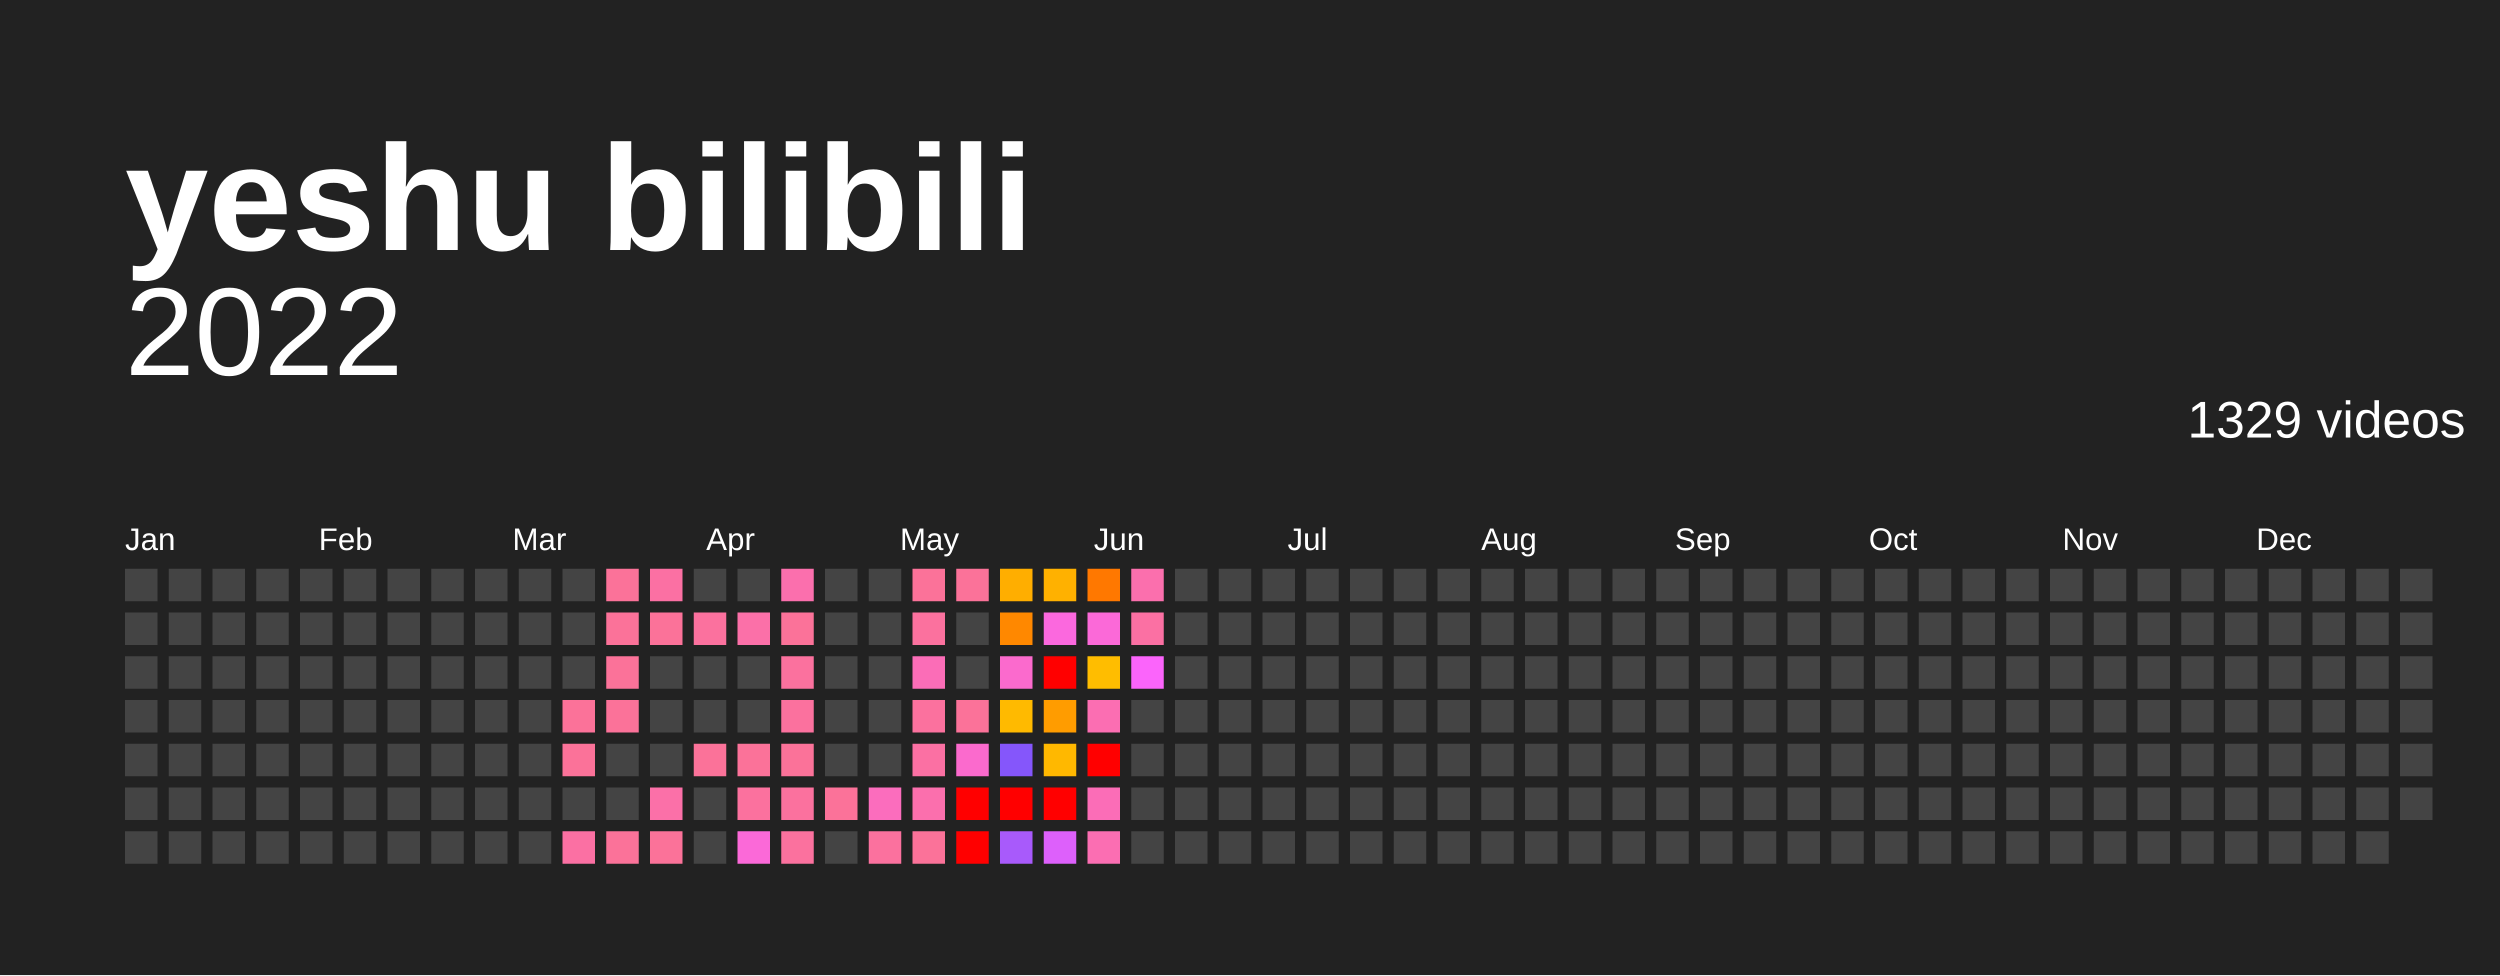
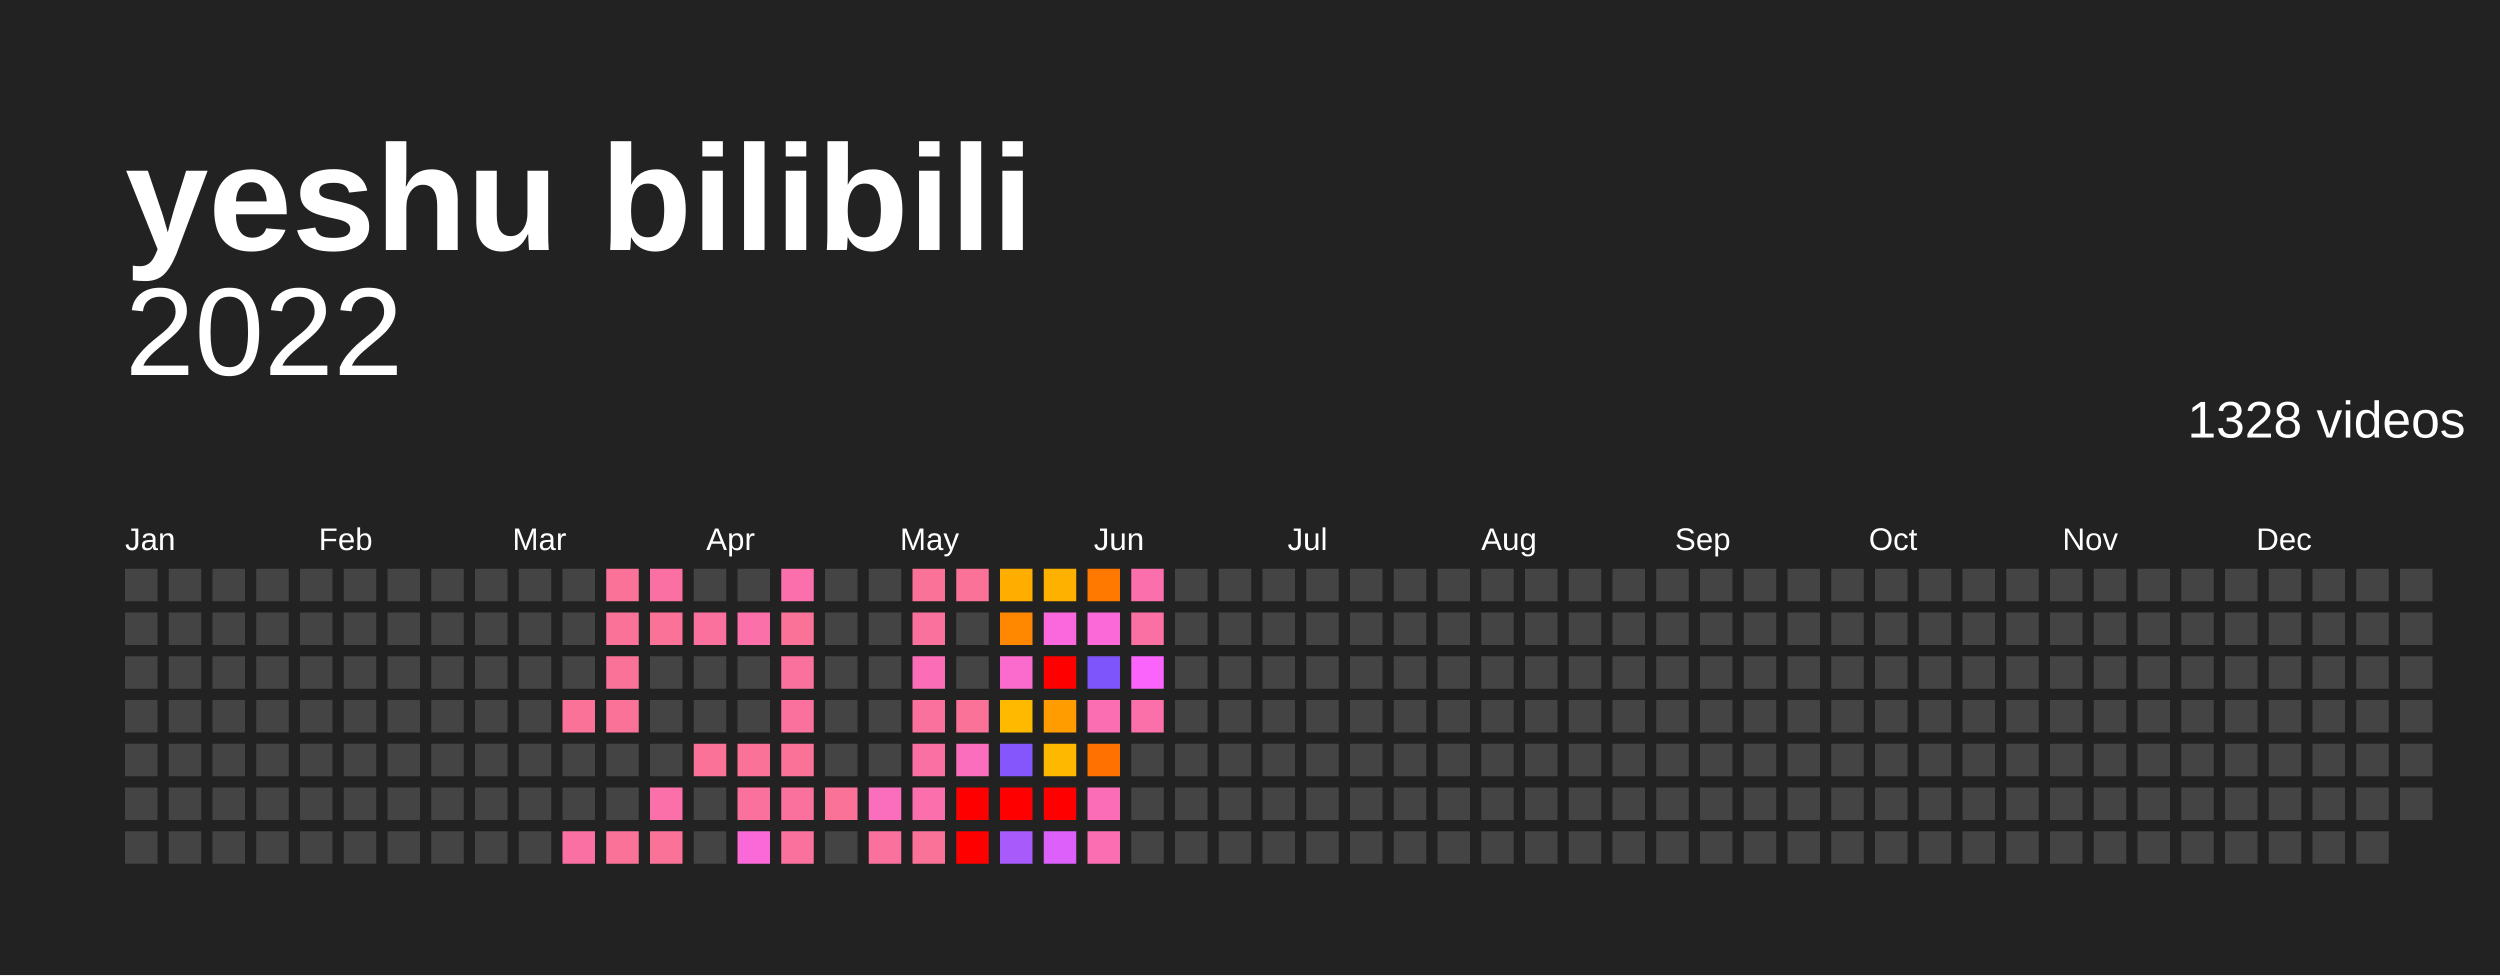
<svg xmlns="http://www.w3.org/2000/svg" baseProfile="full" height="78mm" version="1.1" viewBox="0,0,200,78" width="200mm">
  <defs />
  <rect fill="#222222" height="78" width="200" x="0" y="0" />
  <text fill="#FFFFFF" style="font-size:12px; font-family:Arial; font-weight:bold;" x="10" y="20">yeshu bilibili</text>
  <text alignment-baseline="hanging" fill="#FFFFFF" style="font-size:10.0px; font-family:Arial;" x="10" y="30">2022</text>
-   <text alignment-baseline="hanging" fill="#FFFFFF" style="font-size:4.125px; font-family:Arial;" x="175" y="35">1329 videos</text>
+   <text alignment-baseline="hanging" fill="#FFFFFF" style="font-size:4.125px; font-family:Arial;" x="175" y="35">1328 videos</text>
  <text fill="#FFFFFF" style="font-size:2.5px; font-family:Arial" x="10.0" y="44">Jan</text>
  <text fill="#FFFFFF" style="font-size:2.5px; font-family:Arial" x="25.5" y="44">Feb</text>
  <text fill="#FFFFFF" style="font-size:2.5px; font-family:Arial" x="41.0" y="44">Mar</text>
  <text fill="#FFFFFF" style="font-size:2.5px; font-family:Arial" x="56.5" y="44">Apr</text>
  <text fill="#FFFFFF" style="font-size:2.5px; font-family:Arial" x="72.0" y="44">May</text>
  <text fill="#FFFFFF" style="font-size:2.5px; font-family:Arial" x="87.5" y="44">Jun</text>
  <text fill="#FFFFFF" style="font-size:2.5px; font-family:Arial" x="103.0" y="44">Jul</text>
  <text fill="#FFFFFF" style="font-size:2.5px; font-family:Arial" x="118.5" y="44">Aug</text>
  <text fill="#FFFFFF" style="font-size:2.5px; font-family:Arial" x="134.0" y="44">Sep</text>
  <text fill="#FFFFFF" style="font-size:2.5px; font-family:Arial" x="149.5" y="44">Oct</text>
  <text fill="#FFFFFF" style="font-size:2.5px; font-family:Arial" x="165.0" y="44">Nov</text>
  <text fill="#FFFFFF" style="font-size:2.5px; font-family:Arial" x="180.5" y="44">Dec</text>
  <rect fill="#444444" height="2.6" width="2.6" x="10.0" y="45.5" />
  <rect fill="#444444" height="2.6" width="2.6" x="10.0" y="49.0" />
  <rect fill="#444444" height="2.6" width="2.6" x="10.0" y="52.5" />
  <rect fill="#444444" height="2.6" width="2.6" x="10.0" y="56.0" />
  <rect fill="#444444" height="2.6" width="2.6" x="10.0" y="59.5" />
  <rect fill="#444444" height="2.6" width="2.6" x="10.0" y="63.0" />
  <rect fill="#444444" height="2.6" width="2.6" x="10.0" y="66.5" />
  <rect fill="#444444" height="2.6" width="2.6" x="13.5" y="45.5" />
  <rect fill="#444444" height="2.6" width="2.6" x="13.5" y="49.0" />
  <rect fill="#444444" height="2.6" width="2.6" x="13.5" y="52.5" />
  <rect fill="#444444" height="2.6" width="2.6" x="13.5" y="56.0" />
  <rect fill="#444444" height="2.6" width="2.6" x="13.5" y="59.5" />
  <rect fill="#444444" height="2.6" width="2.6" x="13.5" y="63.0" />
  <rect fill="#444444" height="2.6" width="2.6" x="13.5" y="66.5" />
  <rect fill="#444444" height="2.6" width="2.6" x="17.0" y="45.5" />
  <rect fill="#444444" height="2.6" width="2.6" x="17.0" y="49.0" />
  <rect fill="#444444" height="2.6" width="2.6" x="17.0" y="52.5" />
  <rect fill="#444444" height="2.6" width="2.6" x="17.0" y="56.0" />
  <rect fill="#444444" height="2.6" width="2.6" x="17.0" y="59.5" />
  <rect fill="#444444" height="2.6" width="2.6" x="17.0" y="63.0" />
  <rect fill="#444444" height="2.6" width="2.6" x="17.0" y="66.5" />
  <rect fill="#444444" height="2.6" width="2.6" x="20.5" y="45.5" />
  <rect fill="#444444" height="2.6" width="2.6" x="20.5" y="49.0" />
  <rect fill="#444444" height="2.6" width="2.6" x="20.5" y="52.5" />
  <rect fill="#444444" height="2.6" width="2.6" x="20.5" y="56.0" />
  <rect fill="#444444" height="2.6" width="2.6" x="20.5" y="59.5" />
  <rect fill="#444444" height="2.6" width="2.6" x="20.5" y="63.0" />
  <rect fill="#444444" height="2.6" width="2.6" x="20.5" y="66.5" />
  <rect fill="#444444" height="2.6" width="2.6" x="24.0" y="45.5" />
  <rect fill="#444444" height="2.6" width="2.6" x="24.0" y="49.0" />
  <rect fill="#444444" height="2.6" width="2.6" x="24.0" y="52.5" />
  <rect fill="#444444" height="2.6" width="2.6" x="24.0" y="56.0" />
  <rect fill="#444444" height="2.6" width="2.6" x="24.0" y="59.5" />
  <rect fill="#444444" height="2.6" width="2.6" x="24.0" y="63.0" />
  <rect fill="#444444" height="2.6" width="2.6" x="24.0" y="66.5" />
  <rect fill="#444444" height="2.6" width="2.6" x="27.5" y="45.5" />
  <rect fill="#444444" height="2.6" width="2.6" x="27.5" y="49.0" />
  <rect fill="#444444" height="2.6" width="2.6" x="27.5" y="52.5" />
  <rect fill="#444444" height="2.6" width="2.6" x="27.5" y="56.0" />
  <rect fill="#444444" height="2.6" width="2.6" x="27.5" y="59.5" />
  <rect fill="#444444" height="2.6" width="2.6" x="27.5" y="63.0" />
  <rect fill="#444444" height="2.6" width="2.6" x="27.5" y="66.5" />
  <rect fill="#444444" height="2.6" width="2.6" x="31.0" y="45.5" />
  <rect fill="#444444" height="2.6" width="2.6" x="31.0" y="49.0" />
  <rect fill="#444444" height="2.6" width="2.6" x="31.0" y="52.5" />
  <rect fill="#444444" height="2.6" width="2.6" x="31.0" y="56.0" />
  <rect fill="#444444" height="2.6" width="2.6" x="31.0" y="59.5" />
  <rect fill="#444444" height="2.6" width="2.6" x="31.0" y="63.0" />
  <rect fill="#444444" height="2.6" width="2.6" x="31.0" y="66.5" />
  <rect fill="#444444" height="2.6" width="2.6" x="34.5" y="45.5" />
  <rect fill="#444444" height="2.6" width="2.6" x="34.5" y="49.0" />
  <rect fill="#444444" height="2.6" width="2.6" x="34.5" y="52.5" />
  <rect fill="#444444" height="2.6" width="2.6" x="34.5" y="56.0" />
  <rect fill="#444444" height="2.6" width="2.6" x="34.5" y="59.5" />
  <rect fill="#444444" height="2.6" width="2.6" x="34.5" y="63.0" />
  <rect fill="#444444" height="2.6" width="2.6" x="34.5" y="66.5" />
  <rect fill="#444444" height="2.6" width="2.6" x="38.0" y="45.5" />
  <rect fill="#444444" height="2.6" width="2.6" x="38.0" y="49.0" />
  <rect fill="#444444" height="2.6" width="2.6" x="38.0" y="52.5" />
  <rect fill="#444444" height="2.6" width="2.6" x="38.0" y="56.0" />
  <rect fill="#444444" height="2.6" width="2.6" x="38.0" y="59.5" />
  <rect fill="#444444" height="2.6" width="2.6" x="38.0" y="63.0" />
  <rect fill="#444444" height="2.6" width="2.6" x="38.0" y="66.5" />
  <rect fill="#444444" height="2.6" width="2.6" x="41.5" y="45.5" />
  <rect fill="#444444" height="2.6" width="2.6" x="41.5" y="49.0" />
  <rect fill="#444444" height="2.6" width="2.6" x="41.5" y="52.5" />
  <rect fill="#444444" height="2.6" width="2.6" x="41.5" y="56.0" />
  <rect fill="#444444" height="2.6" width="2.6" x="41.5" y="59.5" />
  <rect fill="#444444" height="2.6" width="2.6" x="41.5" y="63.0" />
  <rect fill="#444444" height="2.6" width="2.6" x="41.5" y="66.5" />
  <rect fill="#444444" height="2.6" width="2.6" x="45.0" y="45.5" />
  <rect fill="#444444" height="2.6" width="2.6" x="45.0" y="49.0" />
  <rect fill="#444444" height="2.6" width="2.6" x="45.0" y="52.5" />
  <rect fill="#fb7299" height="2.6" width="2.6" x="45.0" y="56.0" />
-   <rect fill="#fb7299" height="2.6" width="2.6" x="45.0" y="59.5" />
+   <rect fill="#444444" height="2.6" width="2.6" x="45.0" y="59.5" />
  <rect fill="#444444" height="2.6" width="2.6" x="45.0" y="63.0" />
  <rect fill="#fb70a3" height="2.6" width="2.6" x="45.0" y="66.5" />
  <rect fill="#fb7299" height="2.6" width="2.6" x="48.5" y="45.5" />
  <rect fill="#fb7299" height="2.6" width="2.6" x="48.5" y="49.0" />
  <rect fill="#fb7299" height="2.6" width="2.6" x="48.5" y="52.5" />
  <rect fill="#fb7299" height="2.6" width="2.6" x="48.5" y="56.0" />
  <rect fill="#444444" height="2.6" width="2.6" x="48.5" y="59.5" />
  <rect fill="#444444" height="2.6" width="2.6" x="48.5" y="63.0" />
  <rect fill="#fb7299" height="2.6" width="2.6" x="48.5" y="66.5" />
  <rect fill="#fb70a3" height="2.6" width="2.6" x="52.0" y="45.5" />
  <rect fill="#fb7299" height="2.6" width="2.6" x="52.0" y="49.0" />
  <rect fill="#444444" height="2.6" width="2.6" x="52.0" y="52.5" />
  <rect fill="#444444" height="2.6" width="2.6" x="52.0" y="56.0" />
  <rect fill="#444444" height="2.6" width="2.6" x="52.0" y="59.5" />
  <rect fill="#fb70a8" height="2.6" width="2.6" x="52.0" y="63.0" />
  <rect fill="#fb7299" height="2.6" width="2.6" x="52.0" y="66.5" />
  <rect fill="#444444" height="2.6" width="2.6" x="55.5" y="45.5" />
  <rect fill="#fb719e" height="2.6" width="2.6" x="55.5" y="49.0" />
  <rect fill="#444444" height="2.6" width="2.6" x="55.5" y="52.5" />
  <rect fill="#444444" height="2.6" width="2.6" x="55.5" y="56.0" />
  <rect fill="#fb7299" height="2.6" width="2.6" x="55.5" y="59.5" />
  <rect fill="#444444" height="2.6" width="2.6" x="55.5" y="63.0" />
  <rect fill="#444444" height="2.6" width="2.6" x="55.5" y="66.5" />
  <rect fill="#444444" height="2.6" width="2.6" x="59.0" y="45.5" />
  <rect fill="#fb70a8" height="2.6" width="2.6" x="59.0" y="49.0" />
  <rect fill="#444444" height="2.6" width="2.6" x="59.0" y="52.5" />
  <rect fill="#444444" height="2.6" width="2.6" x="59.0" y="56.0" />
  <rect fill="#fb7299" height="2.6" width="2.6" x="59.0" y="59.5" />
  <rect fill="#fb719e" height="2.6" width="2.6" x="59.0" y="63.0" />
  <rect fill="#fb69d8" height="2.6" width="2.6" x="59.0" y="66.5" />
  <rect fill="#fb6fad" height="2.6" width="2.6" x="62.5" y="45.5" />
  <rect fill="#fb7299" height="2.6" width="2.6" x="62.5" y="49.0" />
  <rect fill="#fb719e" height="2.6" width="2.6" x="62.5" y="52.5" />
  <rect fill="#fb719e" height="2.6" width="2.6" x="62.5" y="56.0" />
  <rect fill="#fb7299" height="2.6" width="2.6" x="62.5" y="59.5" />
  <rect fill="#fb719e" height="2.6" width="2.6" x="62.5" y="63.0" />
  <rect fill="#fb719e" height="2.6" width="2.6" x="62.5" y="66.5" />
  <rect fill="#444444" height="2.6" width="2.6" x="66.0" y="45.5" />
  <rect fill="#444444" height="2.6" width="2.6" x="66.0" y="49.0" />
  <rect fill="#444444" height="2.6" width="2.6" x="66.0" y="52.5" />
  <rect fill="#444444" height="2.6" width="2.6" x="66.0" y="56.0" />
  <rect fill="#444444" height="2.6" width="2.6" x="66.0" y="59.5" />
  <rect fill="#fb7299" height="2.6" width="2.6" x="66.0" y="63.0" />
  <rect fill="#444444" height="2.6" width="2.6" x="66.0" y="66.5" />
  <rect fill="#444444" height="2.6" width="2.6" x="69.5" y="45.5" />
  <rect fill="#444444" height="2.6" width="2.6" x="69.5" y="49.0" />
  <rect fill="#444444" height="2.6" width="2.6" x="69.5" y="52.5" />
  <rect fill="#444444" height="2.6" width="2.6" x="69.5" y="56.0" />
  <rect fill="#444444" height="2.6" width="2.6" x="69.5" y="59.5" />
  <rect fill="#fb6dbd" height="2.6" width="2.6" x="69.5" y="63.0" />
  <rect fill="#fb719e" height="2.6" width="2.6" x="69.5" y="66.5" />
  <rect fill="#fb7299" height="2.6" width="2.6" x="73.0" y="45.5" />
  <rect fill="#fb719e" height="2.6" width="2.6" x="73.0" y="49.0" />
  <rect fill="#fb6db7" height="2.6" width="2.6" x="73.0" y="52.5" />
  <rect fill="#fb719e" height="2.6" width="2.6" x="73.0" y="56.0" />
  <rect fill="#fb70a3" height="2.6" width="2.6" x="73.0" y="59.5" />
  <rect fill="#fb6fad" height="2.6" width="2.6" x="73.0" y="63.0" />
  <rect fill="#fb7299" height="2.6" width="2.6" x="73.0" y="66.5" />
  <rect fill="#fb7299" height="2.6" width="2.6" x="76.5" y="45.5" />
  <rect fill="#444444" height="2.6" width="2.6" x="76.5" y="49.0" />
  <rect fill="#444444" height="2.6" width="2.6" x="76.5" y="52.5" />
  <rect fill="#fb7299" height="2.6" width="2.6" x="76.5" y="56.0" />
-   <rect fill="#fb6acd" height="2.6" width="2.6" x="76.5" y="59.5" />
+   <rect fill="#fb6dbd" height="2.6" width="2.6" x="76.5" y="59.5" />
  <rect fill="red" height="2.6" width="2.6" x="76.5" y="63.0" />
  <rect fill="red" height="2.6" width="2.6" x="76.5" y="66.5" />
  <rect fill="#ffae00" height="2.6" width="2.6" x="80.0" y="45.5" />
  <rect fill="#ff8800" height="2.6" width="2.6" x="80.0" y="49.0" />
  <rect fill="#fb6acd" height="2.6" width="2.6" x="80.0" y="52.5" />
  <rect fill="#ffba00" height="2.6" width="2.6" x="80.0" y="56.0" />
  <rect fill="#8556fb" height="2.6" width="2.6" x="80.0" y="59.5" />
  <rect fill="red" height="2.6" width="2.6" x="80.0" y="63.0" />
  <rect fill="#a85afb" height="2.6" width="2.6" x="80.0" y="66.5" />
  <rect fill="#ffb100" height="2.6" width="2.6" x="83.5" y="45.5" />
  <rect fill="#fb68de" height="2.6" width="2.6" x="83.5" y="49.0" />
  <rect fill="red" height="2.6" width="2.6" x="83.5" y="52.5" />
  <rect fill="#ff9c00" height="2.6" width="2.6" x="83.5" y="56.0" />
  <rect fill="#ffb800" height="2.6" width="2.6" x="83.5" y="59.5" />
  <rect fill="red" height="2.6" width="2.6" x="83.5" y="63.0" />
  <rect fill="#dd60fb" height="2.6" width="2.6" x="83.5" y="66.5" />
  <rect fill="#ff7800" height="2.6" width="2.6" x="87.0" y="45.5" />
  <rect fill="#fb69d8" height="2.6" width="2.6" x="87.0" y="49.0" />
-   <rect fill="#ffbd00" height="2.6" width="2.6" x="87.0" y="52.5" />
+   <rect fill="#7e55fb" height="2.6" width="2.6" x="87.0" y="52.5" />
  <rect fill="#fb6eb2" height="2.6" width="2.6" x="87.0" y="56.0" />
-   <rect fill="red" height="2.6" width="2.6" x="87.0" y="59.5" />
+   <rect fill="#ff7100" height="2.6" width="2.6" x="87.0" y="59.5" />
  <rect fill="#fb6db7" height="2.6" width="2.6" x="87.0" y="63.0" />
  <rect fill="#fb6eb2" height="2.6" width="2.6" x="87.0" y="66.5" />
  <rect fill="#fb6fad" height="2.6" width="2.6" x="90.5" y="45.5" />
  <rect fill="#fb70a3" height="2.6" width="2.6" x="90.5" y="49.0" />
  <rect fill="#fb64fb" height="2.6" width="2.6" x="90.5" y="52.5" />
-   <rect fill="#444444" height="2.6" width="2.6" x="90.5" y="56.0" />
+   <rect fill="#fb70a8" height="2.6" width="2.6" x="90.5" y="56.0" />
  <rect fill="#444444" height="2.6" width="2.6" x="90.5" y="59.5" />
  <rect fill="#444444" height="2.6" width="2.6" x="90.5" y="63.0" />
  <rect fill="#444444" height="2.6" width="2.6" x="90.5" y="66.5" />
  <rect fill="#444444" height="2.6" width="2.6" x="94.0" y="45.5" />
  <rect fill="#444444" height="2.6" width="2.6" x="94.0" y="49.0" />
  <rect fill="#444444" height="2.6" width="2.6" x="94.0" y="52.5" />
  <rect fill="#444444" height="2.6" width="2.6" x="94.0" y="56.0" />
  <rect fill="#444444" height="2.6" width="2.6" x="94.0" y="59.5" />
  <rect fill="#444444" height="2.6" width="2.6" x="94.0" y="63.0" />
  <rect fill="#444444" height="2.6" width="2.6" x="94.0" y="66.5" />
  <rect fill="#444444" height="2.6" width="2.6" x="97.5" y="45.5" />
  <rect fill="#444444" height="2.6" width="2.6" x="97.5" y="49.0" />
  <rect fill="#444444" height="2.6" width="2.6" x="97.5" y="52.5" />
  <rect fill="#444444" height="2.6" width="2.6" x="97.5" y="56.0" />
  <rect fill="#444444" height="2.6" width="2.6" x="97.5" y="59.5" />
  <rect fill="#444444" height="2.6" width="2.6" x="97.5" y="63.0" />
  <rect fill="#444444" height="2.6" width="2.6" x="97.5" y="66.5" />
  <rect fill="#444444" height="2.6" width="2.6" x="101.0" y="45.5" />
  <rect fill="#444444" height="2.6" width="2.6" x="101.0" y="49.0" />
  <rect fill="#444444" height="2.6" width="2.6" x="101.0" y="52.5" />
  <rect fill="#444444" height="2.6" width="2.6" x="101.0" y="56.0" />
  <rect fill="#444444" height="2.6" width="2.6" x="101.0" y="59.5" />
  <rect fill="#444444" height="2.6" width="2.6" x="101.0" y="63.0" />
  <rect fill="#444444" height="2.6" width="2.6" x="101.0" y="66.5" />
  <rect fill="#444444" height="2.6" width="2.6" x="104.5" y="45.5" />
  <rect fill="#444444" height="2.6" width="2.6" x="104.5" y="49.0" />
  <rect fill="#444444" height="2.6" width="2.6" x="104.5" y="52.5" />
  <rect fill="#444444" height="2.6" width="2.6" x="104.5" y="56.0" />
  <rect fill="#444444" height="2.6" width="2.6" x="104.5" y="59.5" />
  <rect fill="#444444" height="2.6" width="2.6" x="104.5" y="63.0" />
  <rect fill="#444444" height="2.6" width="2.6" x="104.5" y="66.5" />
  <rect fill="#444444" height="2.6" width="2.6" x="108.0" y="45.5" />
  <rect fill="#444444" height="2.6" width="2.6" x="108.0" y="49.0" />
  <rect fill="#444444" height="2.6" width="2.6" x="108.0" y="52.5" />
  <rect fill="#444444" height="2.6" width="2.6" x="108.0" y="56.0" />
  <rect fill="#444444" height="2.6" width="2.6" x="108.0" y="59.5" />
  <rect fill="#444444" height="2.6" width="2.6" x="108.0" y="63.0" />
  <rect fill="#444444" height="2.6" width="2.6" x="108.0" y="66.5" />
  <rect fill="#444444" height="2.6" width="2.6" x="111.5" y="45.5" />
  <rect fill="#444444" height="2.6" width="2.6" x="111.5" y="49.0" />
  <rect fill="#444444" height="2.6" width="2.6" x="111.5" y="52.5" />
  <rect fill="#444444" height="2.6" width="2.6" x="111.5" y="56.0" />
  <rect fill="#444444" height="2.6" width="2.6" x="111.5" y="59.5" />
  <rect fill="#444444" height="2.6" width="2.6" x="111.5" y="63.0" />
  <rect fill="#444444" height="2.6" width="2.6" x="111.5" y="66.5" />
  <rect fill="#444444" height="2.6" width="2.6" x="115.0" y="45.5" />
  <rect fill="#444444" height="2.6" width="2.6" x="115.0" y="49.0" />
  <rect fill="#444444" height="2.6" width="2.6" x="115.0" y="52.5" />
  <rect fill="#444444" height="2.6" width="2.6" x="115.0" y="56.0" />
  <rect fill="#444444" height="2.6" width="2.6" x="115.0" y="59.5" />
  <rect fill="#444444" height="2.6" width="2.6" x="115.0" y="63.0" />
  <rect fill="#444444" height="2.6" width="2.6" x="115.0" y="66.5" />
  <rect fill="#444444" height="2.6" width="2.6" x="118.5" y="45.5" />
  <rect fill="#444444" height="2.6" width="2.6" x="118.5" y="49.0" />
  <rect fill="#444444" height="2.6" width="2.6" x="118.5" y="52.5" />
  <rect fill="#444444" height="2.6" width="2.6" x="118.5" y="56.0" />
  <rect fill="#444444" height="2.6" width="2.6" x="118.5" y="59.5" />
  <rect fill="#444444" height="2.6" width="2.6" x="118.5" y="63.0" />
  <rect fill="#444444" height="2.6" width="2.6" x="118.5" y="66.5" />
  <rect fill="#444444" height="2.6" width="2.6" x="122.0" y="45.5" />
  <rect fill="#444444" height="2.6" width="2.6" x="122.0" y="49.0" />
  <rect fill="#444444" height="2.6" width="2.6" x="122.0" y="52.5" />
  <rect fill="#444444" height="2.6" width="2.6" x="122.0" y="56.0" />
  <rect fill="#444444" height="2.6" width="2.6" x="122.0" y="59.5" />
  <rect fill="#444444" height="2.6" width="2.6" x="122.0" y="63.0" />
  <rect fill="#444444" height="2.6" width="2.6" x="122.0" y="66.5" />
  <rect fill="#444444" height="2.6" width="2.6" x="125.5" y="45.5" />
  <rect fill="#444444" height="2.6" width="2.6" x="125.5" y="49.0" />
  <rect fill="#444444" height="2.6" width="2.6" x="125.5" y="52.5" />
  <rect fill="#444444" height="2.6" width="2.6" x="125.5" y="56.0" />
  <rect fill="#444444" height="2.6" width="2.6" x="125.5" y="59.5" />
  <rect fill="#444444" height="2.6" width="2.6" x="125.5" y="63.0" />
  <rect fill="#444444" height="2.6" width="2.6" x="125.5" y="66.5" />
  <rect fill="#444444" height="2.6" width="2.6" x="129.0" y="45.5" />
  <rect fill="#444444" height="2.6" width="2.6" x="129.0" y="49.0" />
  <rect fill="#444444" height="2.6" width="2.6" x="129.0" y="52.5" />
  <rect fill="#444444" height="2.6" width="2.6" x="129.0" y="56.0" />
  <rect fill="#444444" height="2.6" width="2.6" x="129.0" y="59.5" />
  <rect fill="#444444" height="2.6" width="2.6" x="129.0" y="63.0" />
  <rect fill="#444444" height="2.6" width="2.6" x="129.0" y="66.5" />
  <rect fill="#444444" height="2.6" width="2.6" x="132.5" y="45.5" />
  <rect fill="#444444" height="2.6" width="2.6" x="132.5" y="49.0" />
  <rect fill="#444444" height="2.6" width="2.6" x="132.5" y="52.5" />
  <rect fill="#444444" height="2.6" width="2.6" x="132.5" y="56.0" />
  <rect fill="#444444" height="2.6" width="2.6" x="132.5" y="59.5" />
  <rect fill="#444444" height="2.6" width="2.6" x="132.5" y="63.0" />
  <rect fill="#444444" height="2.6" width="2.6" x="132.5" y="66.5" />
  <rect fill="#444444" height="2.6" width="2.6" x="136.0" y="45.5" />
  <rect fill="#444444" height="2.6" width="2.6" x="136.0" y="49.0" />
  <rect fill="#444444" height="2.6" width="2.6" x="136.0" y="52.5" />
  <rect fill="#444444" height="2.6" width="2.6" x="136.0" y="56.0" />
  <rect fill="#444444" height="2.6" width="2.6" x="136.0" y="59.5" />
  <rect fill="#444444" height="2.6" width="2.6" x="136.0" y="63.0" />
  <rect fill="#444444" height="2.6" width="2.6" x="136.0" y="66.5" />
  <rect fill="#444444" height="2.6" width="2.6" x="139.5" y="45.5" />
  <rect fill="#444444" height="2.6" width="2.6" x="139.5" y="49.0" />
  <rect fill="#444444" height="2.6" width="2.6" x="139.5" y="52.5" />
  <rect fill="#444444" height="2.6" width="2.6" x="139.5" y="56.0" />
  <rect fill="#444444" height="2.6" width="2.6" x="139.5" y="59.5" />
  <rect fill="#444444" height="2.6" width="2.6" x="139.5" y="63.0" />
  <rect fill="#444444" height="2.6" width="2.6" x="139.5" y="66.5" />
  <rect fill="#444444" height="2.6" width="2.6" x="143.0" y="45.5" />
  <rect fill="#444444" height="2.6" width="2.6" x="143.0" y="49.0" />
  <rect fill="#444444" height="2.6" width="2.6" x="143.0" y="52.5" />
  <rect fill="#444444" height="2.6" width="2.6" x="143.0" y="56.0" />
  <rect fill="#444444" height="2.6" width="2.6" x="143.0" y="59.5" />
  <rect fill="#444444" height="2.6" width="2.6" x="143.0" y="63.0" />
  <rect fill="#444444" height="2.6" width="2.6" x="143.0" y="66.5" />
  <rect fill="#444444" height="2.6" width="2.6" x="146.5" y="45.5" />
  <rect fill="#444444" height="2.6" width="2.6" x="146.5" y="49.0" />
  <rect fill="#444444" height="2.6" width="2.6" x="146.5" y="52.5" />
  <rect fill="#444444" height="2.6" width="2.6" x="146.5" y="56.0" />
  <rect fill="#444444" height="2.6" width="2.6" x="146.5" y="59.5" />
  <rect fill="#444444" height="2.6" width="2.6" x="146.5" y="63.0" />
  <rect fill="#444444" height="2.6" width="2.6" x="146.5" y="66.5" />
  <rect fill="#444444" height="2.6" width="2.6" x="150.0" y="45.5" />
  <rect fill="#444444" height="2.6" width="2.6" x="150.0" y="49.0" />
  <rect fill="#444444" height="2.6" width="2.6" x="150.0" y="52.5" />
  <rect fill="#444444" height="2.6" width="2.6" x="150.0" y="56.0" />
  <rect fill="#444444" height="2.6" width="2.6" x="150.0" y="59.5" />
  <rect fill="#444444" height="2.6" width="2.6" x="150.0" y="63.0" />
  <rect fill="#444444" height="2.6" width="2.6" x="150.0" y="66.5" />
  <rect fill="#444444" height="2.6" width="2.6" x="153.5" y="45.5" />
  <rect fill="#444444" height="2.6" width="2.6" x="153.5" y="49.0" />
  <rect fill="#444444" height="2.6" width="2.6" x="153.5" y="52.5" />
  <rect fill="#444444" height="2.6" width="2.6" x="153.5" y="56.0" />
  <rect fill="#444444" height="2.6" width="2.6" x="153.5" y="59.5" />
  <rect fill="#444444" height="2.6" width="2.6" x="153.5" y="63.0" />
  <rect fill="#444444" height="2.6" width="2.6" x="153.5" y="66.5" />
  <rect fill="#444444" height="2.6" width="2.6" x="157.0" y="45.5" />
  <rect fill="#444444" height="2.6" width="2.6" x="157.0" y="49.0" />
  <rect fill="#444444" height="2.6" width="2.6" x="157.0" y="52.5" />
  <rect fill="#444444" height="2.6" width="2.6" x="157.0" y="56.0" />
  <rect fill="#444444" height="2.6" width="2.6" x="157.0" y="59.5" />
  <rect fill="#444444" height="2.6" width="2.6" x="157.0" y="63.0" />
  <rect fill="#444444" height="2.6" width="2.6" x="157.0" y="66.5" />
  <rect fill="#444444" height="2.6" width="2.6" x="160.5" y="45.5" />
  <rect fill="#444444" height="2.6" width="2.6" x="160.5" y="49.0" />
  <rect fill="#444444" height="2.6" width="2.6" x="160.5" y="52.5" />
  <rect fill="#444444" height="2.6" width="2.6" x="160.5" y="56.0" />
  <rect fill="#444444" height="2.6" width="2.6" x="160.5" y="59.5" />
  <rect fill="#444444" height="2.6" width="2.6" x="160.5" y="63.0" />
  <rect fill="#444444" height="2.6" width="2.6" x="160.5" y="66.5" />
  <rect fill="#444444" height="2.6" width="2.6" x="164.0" y="45.5" />
  <rect fill="#444444" height="2.6" width="2.6" x="164.0" y="49.0" />
  <rect fill="#444444" height="2.6" width="2.6" x="164.0" y="52.5" />
  <rect fill="#444444" height="2.6" width="2.6" x="164.0" y="56.0" />
  <rect fill="#444444" height="2.6" width="2.6" x="164.0" y="59.5" />
  <rect fill="#444444" height="2.6" width="2.6" x="164.0" y="63.0" />
  <rect fill="#444444" height="2.6" width="2.6" x="164.0" y="66.5" />
  <rect fill="#444444" height="2.6" width="2.6" x="167.5" y="45.5" />
  <rect fill="#444444" height="2.6" width="2.6" x="167.5" y="49.0" />
  <rect fill="#444444" height="2.6" width="2.6" x="167.5" y="52.5" />
  <rect fill="#444444" height="2.6" width="2.6" x="167.5" y="56.0" />
  <rect fill="#444444" height="2.6" width="2.6" x="167.5" y="59.5" />
  <rect fill="#444444" height="2.6" width="2.6" x="167.5" y="63.0" />
  <rect fill="#444444" height="2.6" width="2.6" x="167.5" y="66.5" />
  <rect fill="#444444" height="2.6" width="2.6" x="171.0" y="45.5" />
  <rect fill="#444444" height="2.6" width="2.6" x="171.0" y="49.0" />
  <rect fill="#444444" height="2.6" width="2.6" x="171.0" y="52.5" />
  <rect fill="#444444" height="2.6" width="2.6" x="171.0" y="56.0" />
  <rect fill="#444444" height="2.6" width="2.6" x="171.0" y="59.5" />
  <rect fill="#444444" height="2.6" width="2.6" x="171.0" y="63.0" />
  <rect fill="#444444" height="2.6" width="2.6" x="171.0" y="66.5" />
  <rect fill="#444444" height="2.6" width="2.6" x="174.5" y="45.5" />
  <rect fill="#444444" height="2.6" width="2.6" x="174.5" y="49.0" />
  <rect fill="#444444" height="2.6" width="2.6" x="174.5" y="52.5" />
  <rect fill="#444444" height="2.6" width="2.6" x="174.5" y="56.0" />
  <rect fill="#444444" height="2.6" width="2.6" x="174.5" y="59.5" />
  <rect fill="#444444" height="2.6" width="2.6" x="174.5" y="63.0" />
  <rect fill="#444444" height="2.6" width="2.6" x="174.5" y="66.5" />
  <rect fill="#444444" height="2.6" width="2.6" x="178.0" y="45.5" />
  <rect fill="#444444" height="2.6" width="2.6" x="178.0" y="49.0" />
  <rect fill="#444444" height="2.6" width="2.6" x="178.0" y="52.5" />
  <rect fill="#444444" height="2.6" width="2.6" x="178.0" y="56.0" />
  <rect fill="#444444" height="2.6" width="2.6" x="178.0" y="59.5" />
  <rect fill="#444444" height="2.6" width="2.6" x="178.0" y="63.0" />
  <rect fill="#444444" height="2.6" width="2.6" x="178.0" y="66.5" />
  <rect fill="#444444" height="2.6" width="2.6" x="181.5" y="45.5" />
  <rect fill="#444444" height="2.6" width="2.6" x="181.5" y="49.0" />
  <rect fill="#444444" height="2.6" width="2.6" x="181.5" y="52.5" />
  <rect fill="#444444" height="2.6" width="2.6" x="181.5" y="56.0" />
  <rect fill="#444444" height="2.6" width="2.6" x="181.5" y="59.5" />
  <rect fill="#444444" height="2.6" width="2.6" x="181.5" y="63.0" />
  <rect fill="#444444" height="2.6" width="2.6" x="181.5" y="66.5" />
  <rect fill="#444444" height="2.6" width="2.6" x="185.0" y="45.5" />
  <rect fill="#444444" height="2.6" width="2.6" x="185.0" y="49.0" />
  <rect fill="#444444" height="2.6" width="2.6" x="185.0" y="52.5" />
  <rect fill="#444444" height="2.6" width="2.6" x="185.0" y="56.0" />
  <rect fill="#444444" height="2.6" width="2.6" x="185.0" y="59.5" />
  <rect fill="#444444" height="2.6" width="2.6" x="185.0" y="63.0" />
  <rect fill="#444444" height="2.6" width="2.6" x="185.0" y="66.5" />
  <rect fill="#444444" height="2.6" width="2.6" x="188.5" y="45.5" />
  <rect fill="#444444" height="2.6" width="2.6" x="188.5" y="49.0" />
  <rect fill="#444444" height="2.6" width="2.6" x="188.5" y="52.5" />
  <rect fill="#444444" height="2.6" width="2.6" x="188.5" y="56.0" />
  <rect fill="#444444" height="2.6" width="2.6" x="188.5" y="59.5" />
  <rect fill="#444444" height="2.6" width="2.6" x="188.5" y="63.0" />
  <rect fill="#444444" height="2.6" width="2.6" x="188.5" y="66.5" />
  <rect fill="#444444" height="2.6" width="2.6" x="192.0" y="45.5" />
  <rect fill="#444444" height="2.6" width="2.6" x="192.0" y="49.0" />
  <rect fill="#444444" height="2.6" width="2.6" x="192.0" y="52.5" />
  <rect fill="#444444" height="2.6" width="2.6" x="192.0" y="56.0" />
  <rect fill="#444444" height="2.6" width="2.6" x="192.0" y="59.5" />
  <rect fill="#444444" height="2.6" width="2.6" x="192.0" y="63.0" />
</svg>
